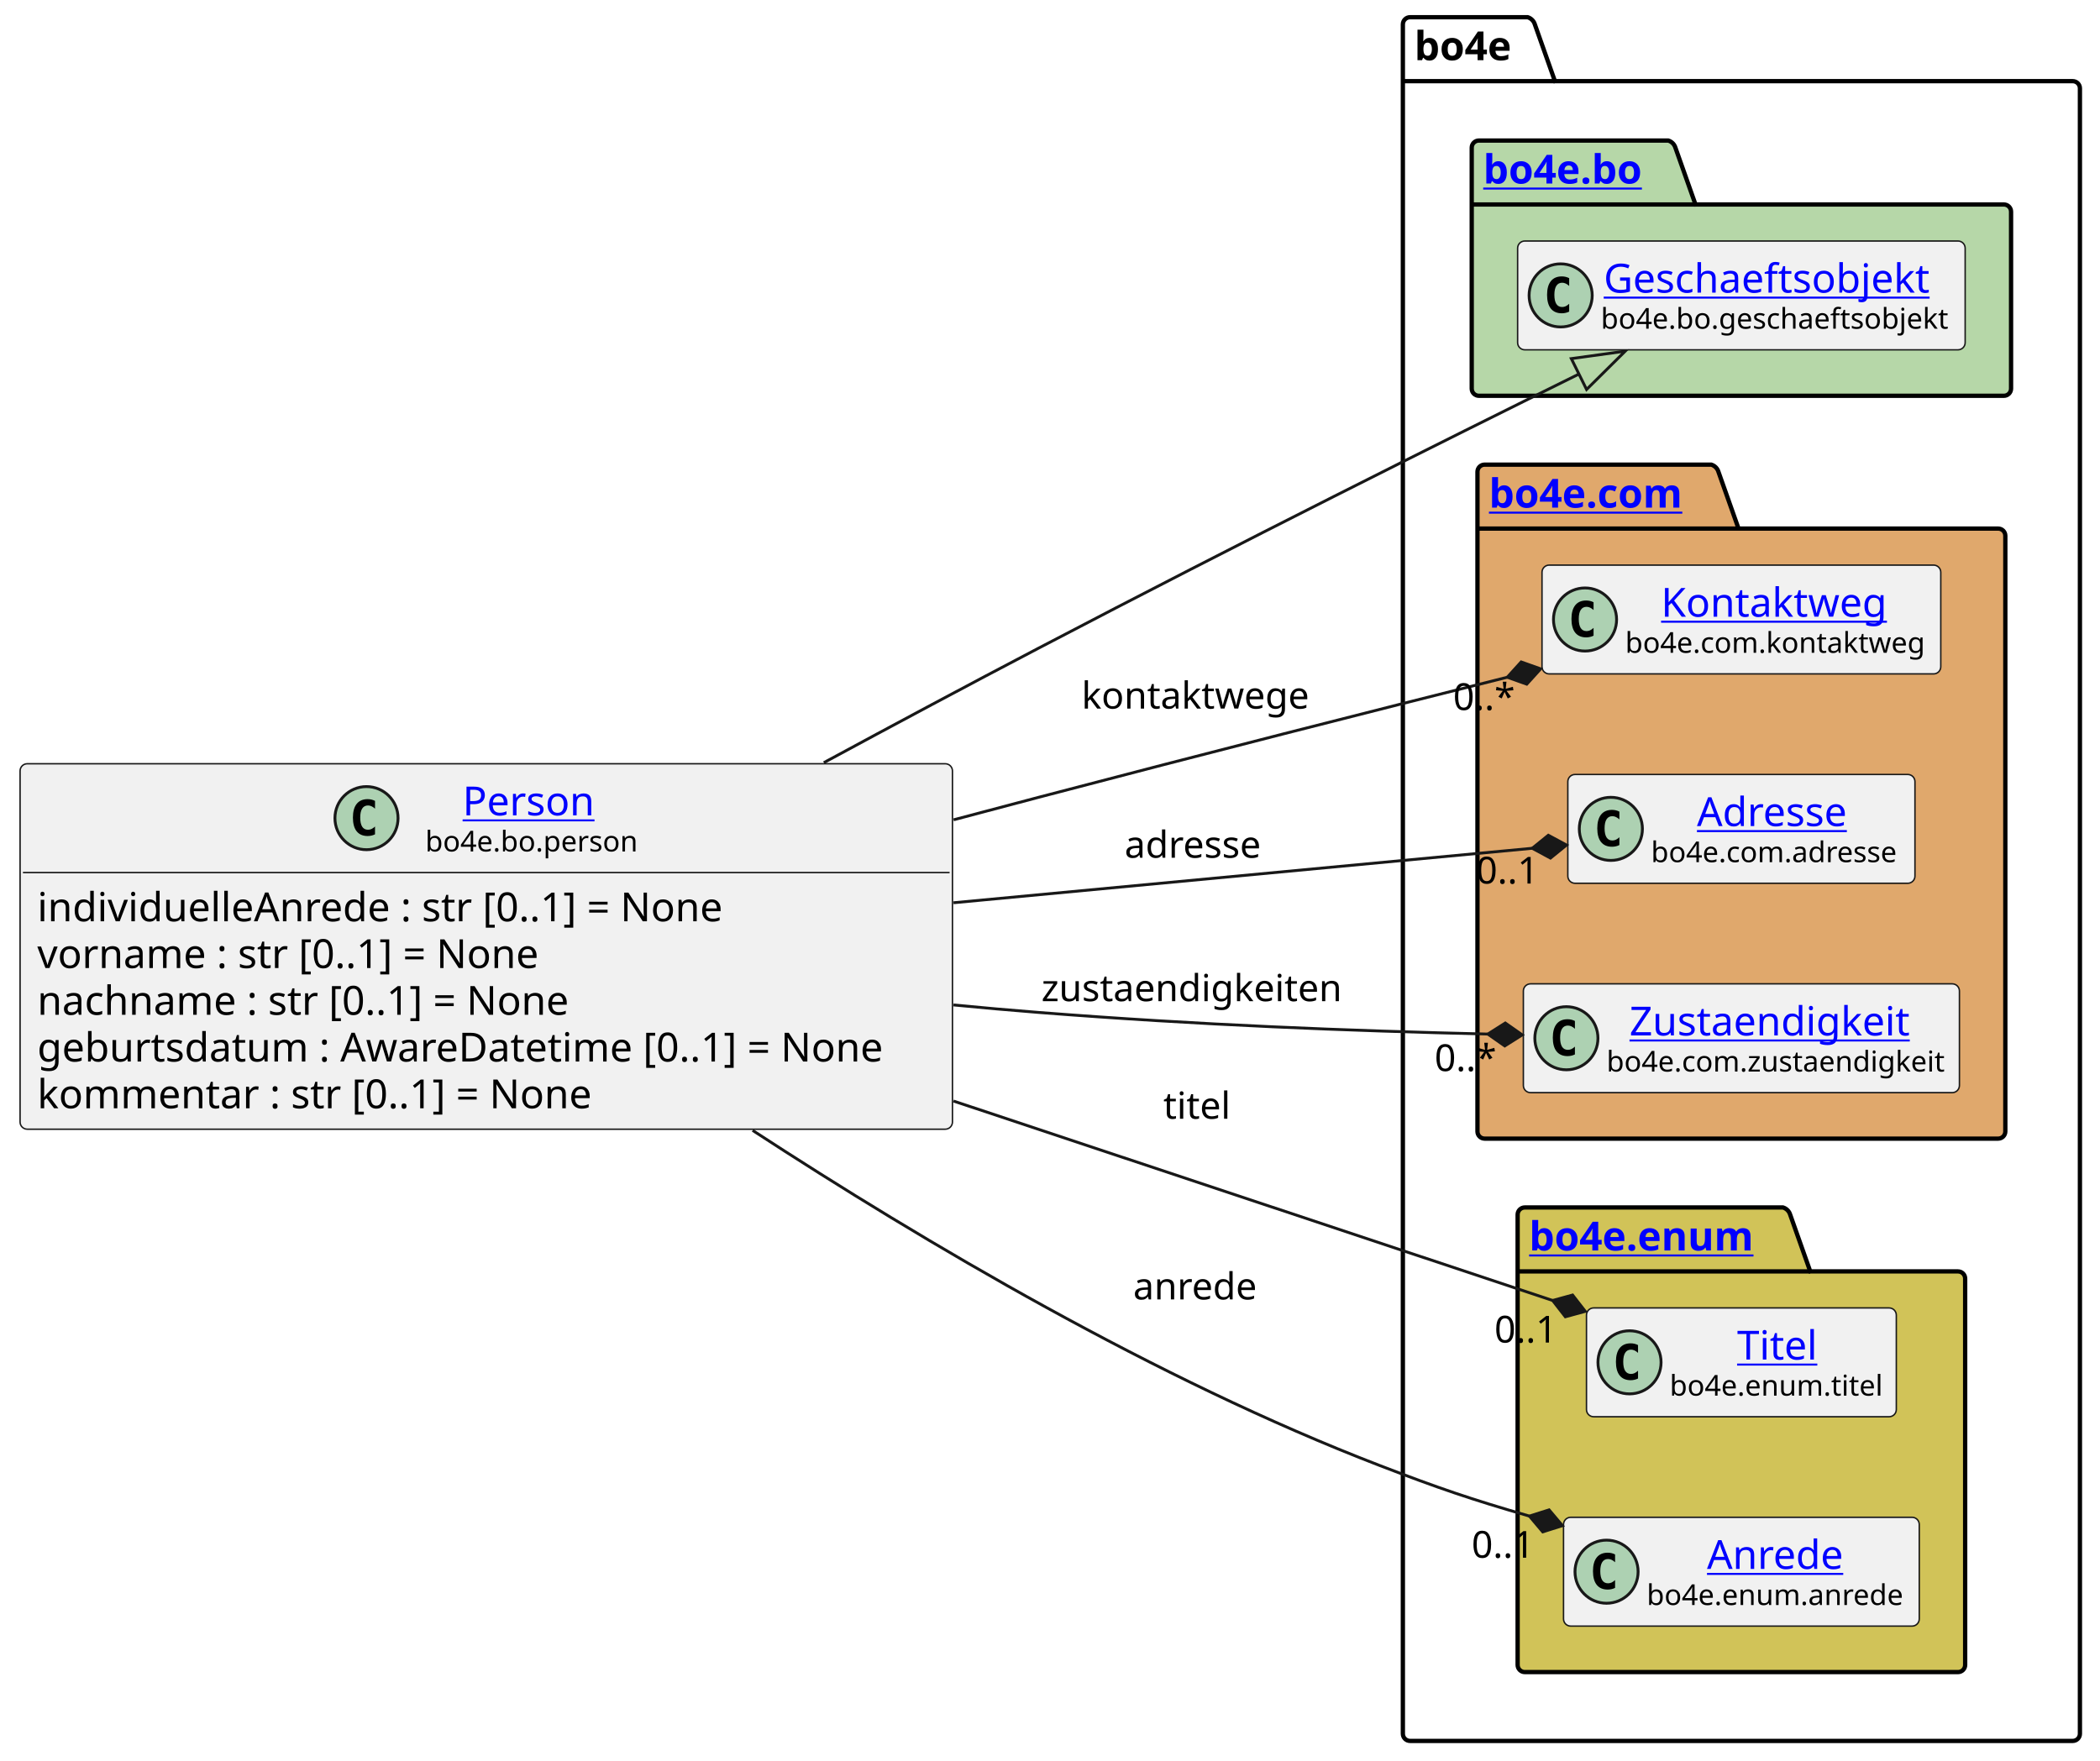
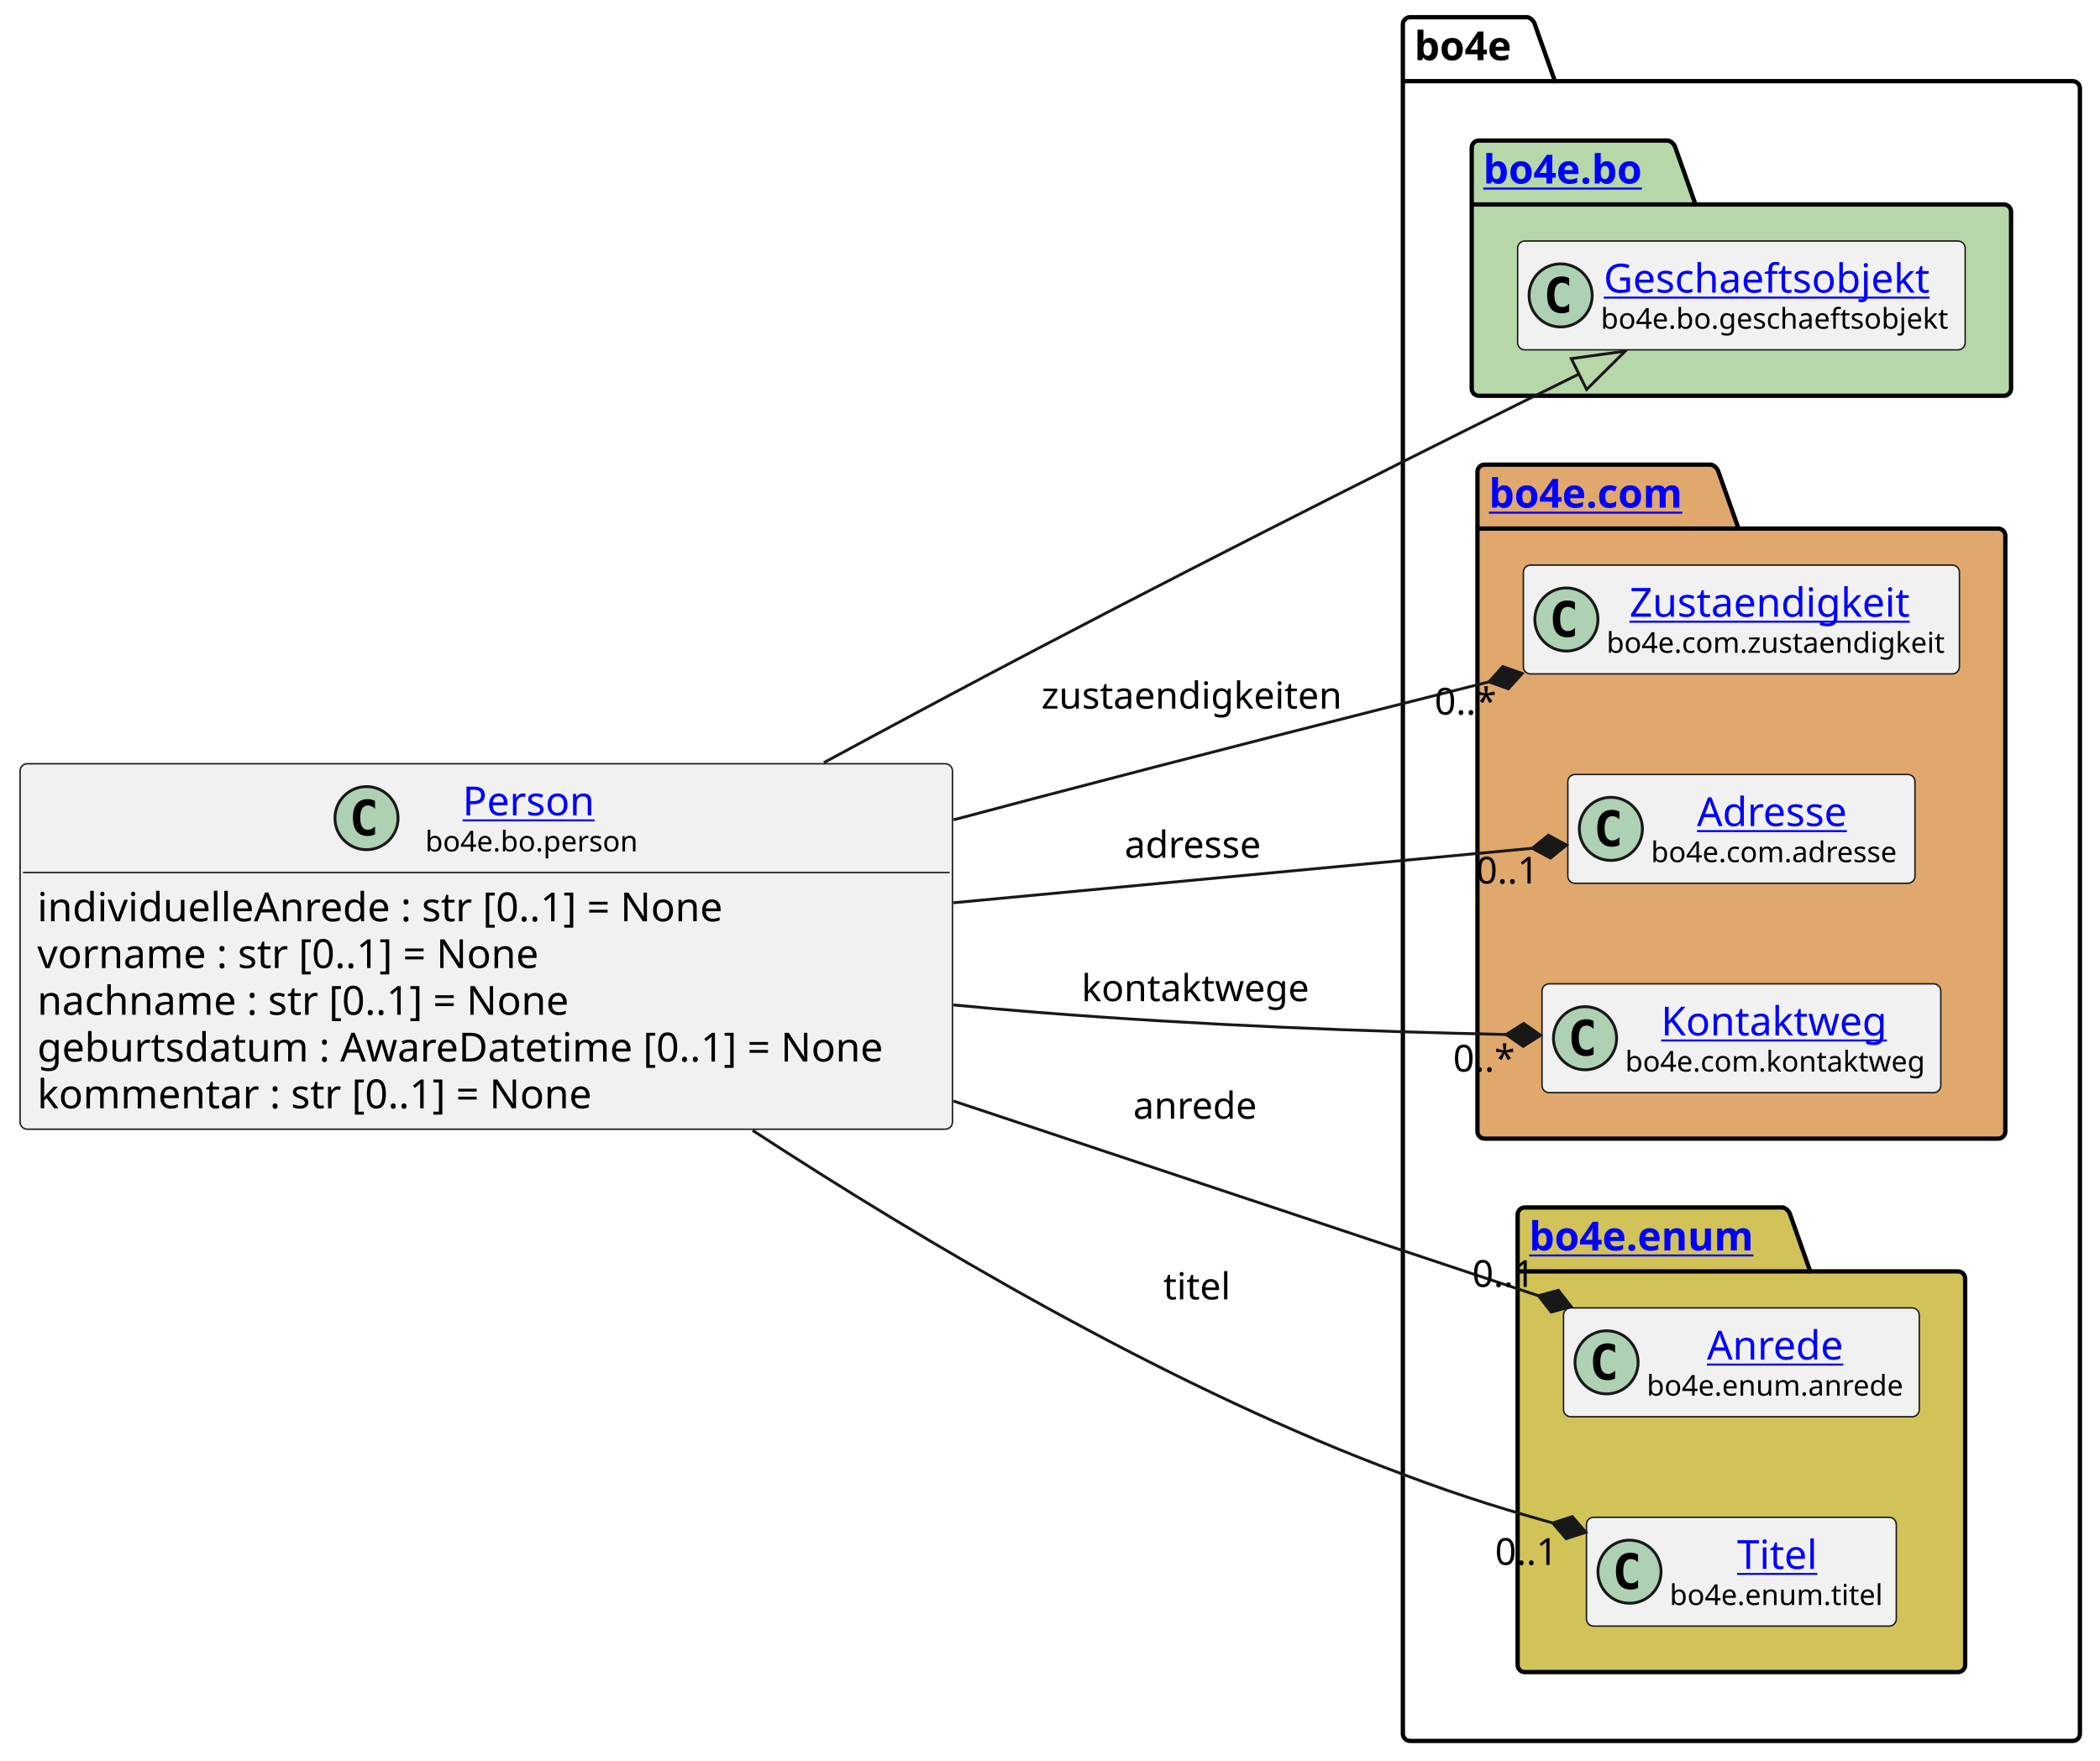
<svg xmlns="http://www.w3.org/2000/svg" xmlns:xlink="http://www.w3.org/1999/xlink" contentStyleType="text/css" height="614px" preserveAspectRatio="none" style="width:732px;height:614px;background:#FFFFFF;" version="1.1" viewBox="0 0 732 614" width="732px" zoomAndPan="magnify">
  <defs />
  <g>
    <g id="cluster_bo4e">
      <path d="M491.5,6 L532.5,6 A3.75,3.75 0 0 1 535,8.5 L542,28.297 L722.5,28.297 A2.5,2.5 0 0 1 725,30.797 L725,604.5 A2.5,2.5 0 0 1 722.5,607 L491.5,607 A2.5,2.5 0 0 1 489,604.5 L489,8.5 A2.5,2.5 0 0 1 491.5,6 " fill="none" style="stroke:#000000;stroke-width:1.5;" />
      <line style="stroke:#000000;stroke-width:1.5;" x1="489" x2="542" y1="28.297" y2="28.297" />
      <text fill="#000000" font-family="sans-serif" font-size="14" font-weight="bold" lengthAdjust="spacing" textLength="40" x="493" y="20.995">bo4e</text>
    </g>
    <g id="cluster_bo">
      <path d="M515.5,49 L581.5,49 A3.75,3.75 0 0 1 584,51.5 L591,71.297 L698.5,71.297 A2.5,2.5 0 0 1 701,73.797 L701,135.5 A2.5,2.5 0 0 1 698.5,138 L515.5,138 A2.5,2.5 0 0 1 513,135.5 L513,51.5 A2.5,2.5 0 0 1 515.5,49 " fill="#B6D7A8" style="stroke:#000000;stroke-width:1.5;" />
      <line style="stroke:#000000;stroke-width:1.5;" x1="513" x2="591" y1="71.297" y2="71.297" />
      <a href="https://bo4e.github.io/BO4E-python/latest/api/bo4e.bo.html" target="_top" title="https://bo4e.github.io/BO4E-python/latest/api/bo4e.bo.html" xlink:actuate="onRequest" xlink:href="https://bo4e.github.io/BO4E-python/latest/api/bo4e.bo.html" xlink:show="new" xlink:title="https://bo4e.github.io/BO4E-python/latest/api/bo4e.bo.html" xlink:type="simple">
        <text fill="#0000FF" font-family="sans-serif" font-size="14" font-weight="bold" lengthAdjust="spacing" text-decoration="underline" textLength="65" x="517" y="63.995">bo4e.bo</text>
      </a>
    </g>
    <g id="cluster_com">
      <path d="M517.5,162 L596.5,162 A3.75,3.75 0 0 1 599,164.5 L606,184.297 L696.5,184.297 A2.5,2.5 0 0 1 699,186.797 L699,394.5 A2.5,2.5 0 0 1 696.5,397 L517.5,397 A2.5,2.5 0 0 1 515,394.5 L515,164.5 A2.5,2.5 0 0 1 517.5,162 " fill="#E0A86C" style="stroke:#000000;stroke-width:1.5;" />
      <line style="stroke:#000000;stroke-width:1.5;" x1="515" x2="606" y1="184.297" y2="184.297" />
      <a href="https://bo4e.github.io/BO4E-python/latest/api/bo4e.com.html" target="_top" title="https://bo4e.github.io/BO4E-python/latest/api/bo4e.com.html" xlink:actuate="onRequest" xlink:href="https://bo4e.github.io/BO4E-python/latest/api/bo4e.com.html" xlink:show="new" xlink:title="https://bo4e.github.io/BO4E-python/latest/api/bo4e.com.html" xlink:type="simple">
        <text fill="#0000FF" font-family="sans-serif" font-size="14" font-weight="bold" lengthAdjust="spacing" text-decoration="underline" textLength="78" x="519" y="176.995">bo4e.com</text>
      </a>
    </g>
    <g id="cluster_enum">
      <path d="M531.5,421 L621.5,421 A3.75,3.75 0 0 1 624,423.5 L631,443.297 L682.5,443.297 A2.5,2.5 0 0 1 685,445.797 L685,580.5 A2.5,2.5 0 0 1 682.5,583 L531.5,583 A2.5,2.5 0 0 1 529,580.5 L529,423.5 A2.5,2.5 0 0 1 531.5,421 " fill="#D1C358" style="stroke:#000000;stroke-width:1.5;" />
      <line style="stroke:#000000;stroke-width:1.5;" x1="529" x2="631" y1="443.297" y2="443.297" />
      <a href="https://bo4e.github.io/BO4E-python/latest/api/bo4e.enum.html" target="_top" title="https://bo4e.github.io/BO4E-python/latest/api/bo4e.enum.html" xlink:actuate="onRequest" xlink:href="https://bo4e.github.io/BO4E-python/latest/api/bo4e.enum.html" xlink:show="new" xlink:title="https://bo4e.github.io/BO4E-python/latest/api/bo4e.enum.html" xlink:type="simple">
        <text fill="#0000FF" font-family="sans-serif" font-size="14" font-weight="bold" lengthAdjust="spacing" text-decoration="underline" textLength="89" x="533" y="435.995">bo4e.enum</text>
      </a>
    </g>
    <g id="elem_Geschaeftsobjekt">
      <rect codeLine="12" fill="#F1F1F1" height="37.938" id="Geschaeftsobjekt" rx="2.5" ry="2.5" style="stroke:#181818;stroke-width:0.5;" width="156" x="529" y="84.03" />
      <ellipse cx="544" cy="102.999" fill="#ADD1B2" rx="11" ry="11" style="stroke:#181818;stroke-width:1.0;" />
      <path d="M546.969,108.639 Q546.391,108.936 545.75,109.077 Q545.109,109.233 544.406,109.233 Q541.906,109.233 540.578,107.593 Q539.266,105.936 539.266,102.811 Q539.266,99.686 540.578,98.03 Q541.906,96.374 544.406,96.374 Q545.109,96.374 545.75,96.53 Q546.406,96.686 546.969,96.983 L546.969,99.702 Q546.344,99.124 545.75,98.858 Q545.156,98.577 544.531,98.577 Q543.188,98.577 542.5,99.655 Q541.812,100.718 541.812,102.811 Q541.812,104.905 542.5,105.983 Q543.188,107.046 544.531,107.046 Q545.156,107.046 545.75,106.78 Q546.344,106.499 546.969,105.921 L546.969,108.639 Z " fill="#000000" />
      <a href="https://bo4e.github.io/BO4E-python/latest/api/bo4e.bo.html#bo4e.bo.geschaeftsobjekt.Geschaeftsobjekt" target="_top" title="https://bo4e.github.io/BO4E-python/latest/api/bo4e.bo.html#bo4e.bo.geschaeftsobjekt.Geschaeftsobjekt" xlink:actuate="onRequest" xlink:href="https://bo4e.github.io/BO4E-python/latest/api/bo4e.bo.html#bo4e.bo.geschaeftsobjekt.Geschaeftsobjekt" xlink:show="new" xlink:title="https://bo4e.github.io/BO4E-python/latest/api/bo4e.bo.html#bo4e.bo.geschaeftsobjekt.Geschaeftsobjekt" xlink:type="simple">
        <text fill="#0000FF" font-family="sans-serif" font-size="14" lengthAdjust="spacing" text-decoration="underline" textLength="122" x="559" y="102.025">Geschaeftsobjekt</text>
      </a>
      <text fill="#000000" font-family="sans-serif" font-size="10" lengthAdjust="spacing" textLength="124" x="558" y="114.609">bo4e.bo.geschaeftsobjekt</text>
    </g>
-     <g id="elem_Kontaktweg">
-       <rect codeLine="15" fill="#F1F1F1" height="37.938" id="Kontaktweg" rx="2.5" ry="2.5" style="stroke:#181818;stroke-width:0.5;" width="139" x="537.5" y="197.03" />
-       <ellipse cx="552.5" cy="215.999" fill="#ADD1B2" rx="11" ry="11" style="stroke:#181818;stroke-width:1.0;" />
-       <path d="M555.469,221.639 Q554.891,221.936 554.25,222.077 Q553.609,222.233 552.906,222.233 Q550.406,222.233 549.078,220.593 Q547.766,218.936 547.766,215.811 Q547.766,212.686 549.078,211.03 Q550.406,209.374 552.906,209.374 Q553.609,209.374 554.25,209.53 Q554.906,209.686 555.469,209.983 L555.469,212.702 Q554.844,212.124 554.25,211.858 Q553.656,211.577 553.031,211.577 Q551.688,211.577 551,212.655 Q550.312,213.718 550.312,215.811 Q550.312,217.905 551,218.983 Q551.688,220.046 553.031,220.046 Q553.656,220.046 554.25,219.78 Q554.844,219.499 555.469,218.921 L555.469,221.639 Z " fill="#000000" />
-       <a href="https://bo4e.github.io/BO4E-python/latest/api/bo4e.com.html#bo4e.com.kontaktweg.Kontaktweg" target="_top" title="https://bo4e.github.io/BO4E-python/latest/api/bo4e.com.html#bo4e.com.kontaktweg.Kontaktweg" xlink:actuate="onRequest" xlink:href="https://bo4e.github.io/BO4E-python/latest/api/bo4e.com.html#bo4e.com.kontaktweg.Kontaktweg" xlink:show="new" xlink:title="https://bo4e.github.io/BO4E-python/latest/api/bo4e.com.html#bo4e.com.kontaktweg.Kontaktweg" xlink:type="simple">
-         <text fill="#0000FF" font-family="sans-serif" font-size="14" lengthAdjust="spacing" text-decoration="underline" textLength="82" x="579" y="215.025">Kontaktweg</text>
+     <g id="elem_Zustaendigkeit">
+       <rect codeLine="15" fill="#F1F1F1" height="37.938" id="Zustaendigkeit" rx="2.5" ry="2.5" style="stroke:#181818;stroke-width:0.5;" width="152" x="531" y="197.03" />
+       <ellipse cx="546" cy="215.999" fill="#ADD1B2" rx="11" ry="11" style="stroke:#181818;stroke-width:1.0;" />
+       <path d="M548.969,221.639 Q548.391,221.936 547.75,222.077 Q547.109,222.233 546.406,222.233 Q543.906,222.233 542.578,220.593 Q541.266,218.936 541.266,215.811 Q541.266,212.686 542.578,211.03 Q543.906,209.374 546.406,209.374 Q547.109,209.374 547.75,209.53 Q548.406,209.686 548.969,209.983 L548.969,212.702 Q548.344,212.124 547.75,211.858 Q547.156,211.577 546.531,211.577 Q545.188,211.577 544.5,212.655 Q543.812,213.718 543.812,215.811 Q543.812,217.905 544.5,218.983 Q545.188,220.046 546.531,220.046 Q547.156,220.046 547.75,219.78 Q548.344,219.499 548.969,218.921 L548.969,221.639 Z " fill="#000000" />
+       <a href="https://bo4e.github.io/BO4E-python/latest/api/bo4e.com.html#bo4e.com.zustaendigkeit.Zustaendigkeit" target="_top" title="https://bo4e.github.io/BO4E-python/latest/api/bo4e.com.html#bo4e.com.zustaendigkeit.Zustaendigkeit" xlink:actuate="onRequest" xlink:href="https://bo4e.github.io/BO4E-python/latest/api/bo4e.com.html#bo4e.com.zustaendigkeit.Zustaendigkeit" xlink:show="new" xlink:title="https://bo4e.github.io/BO4E-python/latest/api/bo4e.com.html#bo4e.com.zustaendigkeit.Zustaendigkeit" xlink:type="simple">
+         <text fill="#0000FF" font-family="sans-serif" font-size="14" lengthAdjust="spacing" text-decoration="underline" textLength="104" x="568" y="215.025">Zustaendigkeit</text>
      </a>
-       <text fill="#000000" font-family="sans-serif" font-size="10" lengthAdjust="spacing" textLength="107" x="566.5" y="227.609">bo4e.com.kontaktweg</text>
+       <text fill="#000000" font-family="sans-serif" font-size="10" lengthAdjust="spacing" textLength="120" x="560" y="227.609">bo4e.com.zustaendigkeit</text>
    </g>
    <g id="elem_Adresse">
      <rect codeLine="16" fill="#F1F1F1" height="37.938" id="Adresse" rx="2.5" ry="2.5" style="stroke:#181818;stroke-width:0.5;" width="121" x="546.5" y="270.03" />
      <ellipse cx="561.5" cy="288.999" fill="#ADD1B2" rx="11" ry="11" style="stroke:#181818;stroke-width:1.0;" />
      <path d="M564.469,294.639 Q563.891,294.936 563.25,295.077 Q562.609,295.233 561.906,295.233 Q559.406,295.233 558.078,293.592 Q556.766,291.936 556.766,288.811 Q556.766,285.686 558.078,284.03 Q559.406,282.374 561.906,282.374 Q562.609,282.374 563.25,282.53 Q563.906,282.686 564.469,282.983 L564.469,285.702 Q563.844,285.124 563.25,284.858 Q562.656,284.577 562.031,284.577 Q560.688,284.577 560,285.655 Q559.312,286.717 559.312,288.811 Q559.312,290.905 560,291.983 Q560.688,293.046 562.031,293.046 Q562.656,293.046 563.25,292.78 Q563.844,292.499 564.469,291.921 L564.469,294.639 Z " fill="#000000" />
      <a href="https://bo4e.github.io/BO4E-python/latest/api/bo4e.com.html#bo4e.com.adresse.Adresse" target="_top" title="https://bo4e.github.io/BO4E-python/latest/api/bo4e.com.html#bo4e.com.adresse.Adresse" xlink:actuate="onRequest" xlink:href="https://bo4e.github.io/BO4E-python/latest/api/bo4e.com.html#bo4e.com.adresse.Adresse" xlink:show="new" xlink:title="https://bo4e.github.io/BO4E-python/latest/api/bo4e.com.html#bo4e.com.adresse.Adresse" xlink:type="simple">
        <text fill="#0000FF" font-family="sans-serif" font-size="14" lengthAdjust="spacing" text-decoration="underline" textLength="57" x="591.5" y="288.025">Adresse</text>
      </a>
      <text fill="#000000" font-family="sans-serif" font-size="10" lengthAdjust="spacing" textLength="89" x="575.5" y="300.609">bo4e.com.adresse</text>
    </g>
-     <g id="elem_Zustaendigkeit">
-       <rect codeLine="17" fill="#F1F1F1" height="37.938" id="Zustaendigkeit" rx="2.5" ry="2.5" style="stroke:#181818;stroke-width:0.5;" width="152" x="531" y="343.03" />
-       <ellipse cx="546" cy="361.999" fill="#ADD1B2" rx="11" ry="11" style="stroke:#181818;stroke-width:1.0;" />
-       <path d="M548.969,367.639 Q548.391,367.936 547.75,368.077 Q547.109,368.233 546.406,368.233 Q543.906,368.233 542.578,366.592 Q541.266,364.936 541.266,361.811 Q541.266,358.686 542.578,357.03 Q543.906,355.374 546.406,355.374 Q547.109,355.374 547.75,355.53 Q548.406,355.686 548.969,355.983 L548.969,358.702 Q548.344,358.124 547.75,357.858 Q547.156,357.577 546.531,357.577 Q545.188,357.577 544.5,358.655 Q543.812,359.717 543.812,361.811 Q543.812,363.905 544.5,364.983 Q545.188,366.046 546.531,366.046 Q547.156,366.046 547.75,365.78 Q548.344,365.499 548.969,364.921 L548.969,367.639 Z " fill="#000000" />
-       <a href="https://bo4e.github.io/BO4E-python/latest/api/bo4e.com.html#bo4e.com.zustaendigkeit.Zustaendigkeit" target="_top" title="https://bo4e.github.io/BO4E-python/latest/api/bo4e.com.html#bo4e.com.zustaendigkeit.Zustaendigkeit" xlink:actuate="onRequest" xlink:href="https://bo4e.github.io/BO4E-python/latest/api/bo4e.com.html#bo4e.com.zustaendigkeit.Zustaendigkeit" xlink:show="new" xlink:title="https://bo4e.github.io/BO4E-python/latest/api/bo4e.com.html#bo4e.com.zustaendigkeit.Zustaendigkeit" xlink:type="simple">
-         <text fill="#0000FF" font-family="sans-serif" font-size="14" lengthAdjust="spacing" text-decoration="underline" textLength="104" x="568" y="361.025">Zustaendigkeit</text>
+     <g id="elem_Kontaktweg">
+       <rect codeLine="17" fill="#F1F1F1" height="37.938" id="Kontaktweg" rx="2.5" ry="2.5" style="stroke:#181818;stroke-width:0.5;" width="139" x="537.5" y="343.03" />
+       <ellipse cx="552.5" cy="361.999" fill="#ADD1B2" rx="11" ry="11" style="stroke:#181818;stroke-width:1.0;" />
+       <path d="M555.469,367.639 Q554.891,367.936 554.25,368.077 Q553.609,368.233 552.906,368.233 Q550.406,368.233 549.078,366.592 Q547.766,364.936 547.766,361.811 Q547.766,358.686 549.078,357.03 Q550.406,355.374 552.906,355.374 Q553.609,355.374 554.25,355.53 Q554.906,355.686 555.469,355.983 L555.469,358.702 Q554.844,358.124 554.25,357.858 Q553.656,357.577 553.031,357.577 Q551.688,357.577 551,358.655 Q550.312,359.717 550.312,361.811 Q550.312,363.905 551,364.983 Q551.688,366.046 553.031,366.046 Q553.656,366.046 554.25,365.78 Q554.844,365.499 555.469,364.921 L555.469,367.639 Z " fill="#000000" />
+       <a href="https://bo4e.github.io/BO4E-python/latest/api/bo4e.com.html#bo4e.com.kontaktweg.Kontaktweg" target="_top" title="https://bo4e.github.io/BO4E-python/latest/api/bo4e.com.html#bo4e.com.kontaktweg.Kontaktweg" xlink:actuate="onRequest" xlink:href="https://bo4e.github.io/BO4E-python/latest/api/bo4e.com.html#bo4e.com.kontaktweg.Kontaktweg" xlink:show="new" xlink:title="https://bo4e.github.io/BO4E-python/latest/api/bo4e.com.html#bo4e.com.kontaktweg.Kontaktweg" xlink:type="simple">
+         <text fill="#0000FF" font-family="sans-serif" font-size="14" lengthAdjust="spacing" text-decoration="underline" textLength="82" x="579" y="361.025">Kontaktweg</text>
      </a>
-       <text fill="#000000" font-family="sans-serif" font-size="10" lengthAdjust="spacing" textLength="120" x="560" y="373.609">bo4e.com.zustaendigkeit</text>
+       <text fill="#000000" font-family="sans-serif" font-size="10" lengthAdjust="spacing" textLength="107" x="566.5" y="373.609">bo4e.com.kontaktweg</text>
+     </g>
+     <g id="elem_Anrede">
+       <rect codeLine="20" fill="#F1F1F1" height="37.938" id="Anrede" rx="2.5" ry="2.5" style="stroke:#181818;stroke-width:0.5;" width="124" x="545" y="456.03" />
+       <ellipse cx="560" cy="474.999" fill="#ADD1B2" rx="11" ry="11" style="stroke:#181818;stroke-width:1.0;" />
+       <path d="M562.969,480.639 Q562.391,480.936 561.75,481.077 Q561.109,481.233 560.406,481.233 Q557.906,481.233 556.578,479.592 Q555.266,477.936 555.266,474.811 Q555.266,471.686 556.578,470.03 Q557.906,468.374 560.406,468.374 Q561.109,468.374 561.75,468.53 Q562.406,468.686 562.969,468.983 L562.969,471.702 Q562.344,471.124 561.75,470.858 Q561.156,470.577 560.531,470.577 Q559.188,470.577 558.5,471.655 Q557.812,472.717 557.812,474.811 Q557.812,476.905 558.5,477.983 Q559.188,479.046 560.531,479.046 Q561.156,479.046 561.75,478.78 Q562.344,478.499 562.969,477.921 L562.969,480.639 Z " fill="#000000" />
+       <a href="https://bo4e.github.io/BO4E-python/latest/api/bo4e.enum.html#bo4e.enum.anrede.Anrede" target="_top" title="https://bo4e.github.io/BO4E-python/latest/api/bo4e.enum.html#bo4e.enum.anrede.Anrede" xlink:actuate="onRequest" xlink:href="https://bo4e.github.io/BO4E-python/latest/api/bo4e.enum.html#bo4e.enum.anrede.Anrede" xlink:show="new" xlink:title="https://bo4e.github.io/BO4E-python/latest/api/bo4e.enum.html#bo4e.enum.anrede.Anrede" xlink:type="simple">
+         <text fill="#0000FF" font-family="sans-serif" font-size="14" lengthAdjust="spacing" text-decoration="underline" textLength="50" x="595" y="474.025">Anrede</text>
+       </a>
+       <text fill="#000000" font-family="sans-serif" font-size="10" lengthAdjust="spacing" textLength="92" x="574" y="486.609">bo4e.enum.anrede</text>
    </g>
    <g id="elem_Titel">
-       <rect codeLine="20" fill="#F1F1F1" height="37.938" id="Titel" rx="2.5" ry="2.5" style="stroke:#181818;stroke-width:0.5;" width="108" x="553" y="456.03" />
-       <ellipse cx="568" cy="474.999" fill="#ADD1B2" rx="11" ry="11" style="stroke:#181818;stroke-width:1.0;" />
-       <path d="M570.969,480.639 Q570.391,480.936 569.75,481.077 Q569.109,481.233 568.406,481.233 Q565.906,481.233 564.578,479.592 Q563.266,477.936 563.266,474.811 Q563.266,471.686 564.578,470.03 Q565.906,468.374 568.406,468.374 Q569.109,468.374 569.75,468.53 Q570.406,468.686 570.969,468.983 L570.969,471.702 Q570.344,471.124 569.75,470.858 Q569.156,470.577 568.531,470.577 Q567.188,470.577 566.5,471.655 Q565.812,472.717 565.812,474.811 Q565.812,476.905 566.5,477.983 Q567.188,479.046 568.531,479.046 Q569.156,479.046 569.75,478.78 Q570.344,478.499 570.969,477.921 L570.969,480.639 Z " fill="#000000" />
+       <rect codeLine="21" fill="#F1F1F1" height="37.938" id="Titel" rx="2.5" ry="2.5" style="stroke:#181818;stroke-width:0.5;" width="108" x="553" y="529.03" />
+       <ellipse cx="568" cy="547.999" fill="#ADD1B2" rx="11" ry="11" style="stroke:#181818;stroke-width:1.0;" />
+       <path d="M570.969,553.639 Q570.391,553.936 569.75,554.077 Q569.109,554.233 568.406,554.233 Q565.906,554.233 564.578,552.592 Q563.266,550.936 563.266,547.811 Q563.266,544.686 564.578,543.03 Q565.906,541.374 568.406,541.374 Q569.109,541.374 569.75,541.53 Q570.406,541.686 570.969,541.983 L570.969,544.702 Q570.344,544.124 569.75,543.858 Q569.156,543.577 568.531,543.577 Q567.188,543.577 566.5,544.655 Q565.812,545.717 565.812,547.811 Q565.812,549.905 566.5,550.983 Q567.188,552.046 568.531,552.046 Q569.156,552.046 569.75,551.78 Q570.344,551.499 570.969,550.921 L570.969,553.639 Z " fill="#000000" />
      <a href="https://bo4e.github.io/BO4E-python/latest/api/bo4e.enum.html#bo4e.enum.titel.Titel" target="_top" title="https://bo4e.github.io/BO4E-python/latest/api/bo4e.enum.html#bo4e.enum.titel.Titel" xlink:actuate="onRequest" xlink:href="https://bo4e.github.io/BO4E-python/latest/api/bo4e.enum.html#bo4e.enum.titel.Titel" xlink:show="new" xlink:title="https://bo4e.github.io/BO4E-python/latest/api/bo4e.enum.html#bo4e.enum.titel.Titel" xlink:type="simple">
-         <text fill="#0000FF" font-family="sans-serif" font-size="14" lengthAdjust="spacing" text-decoration="underline" textLength="29" x="605.5" y="474.025">Titel</text>
+         <text fill="#0000FF" font-family="sans-serif" font-size="14" lengthAdjust="spacing" text-decoration="underline" textLength="29" x="605.5" y="547.025">Titel</text>
      </a>
-       <text fill="#000000" font-family="sans-serif" font-size="10" lengthAdjust="spacing" textLength="76" x="582" y="486.609">bo4e.enum.titel</text>
-     </g>
-     <g id="elem_Anrede">
-       <rect codeLine="21" fill="#F1F1F1" height="37.938" id="Anrede" rx="2.5" ry="2.5" style="stroke:#181818;stroke-width:0.5;" width="124" x="545" y="529.03" />
-       <ellipse cx="560" cy="547.999" fill="#ADD1B2" rx="11" ry="11" style="stroke:#181818;stroke-width:1.0;" />
-       <path d="M562.969,553.639 Q562.391,553.936 561.75,554.077 Q561.109,554.233 560.406,554.233 Q557.906,554.233 556.578,552.592 Q555.266,550.936 555.266,547.811 Q555.266,544.686 556.578,543.03 Q557.906,541.374 560.406,541.374 Q561.109,541.374 561.75,541.53 Q562.406,541.686 562.969,541.983 L562.969,544.702 Q562.344,544.124 561.75,543.858 Q561.156,543.577 560.531,543.577 Q559.188,543.577 558.5,544.655 Q557.812,545.717 557.812,547.811 Q557.812,549.905 558.5,550.983 Q559.188,552.046 560.531,552.046 Q561.156,552.046 561.75,551.78 Q562.344,551.499 562.969,550.921 L562.969,553.639 Z " fill="#000000" />
-       <a href="https://bo4e.github.io/BO4E-python/latest/api/bo4e.enum.html#bo4e.enum.anrede.Anrede" target="_top" title="https://bo4e.github.io/BO4E-python/latest/api/bo4e.enum.html#bo4e.enum.anrede.Anrede" xlink:actuate="onRequest" xlink:href="https://bo4e.github.io/BO4E-python/latest/api/bo4e.enum.html#bo4e.enum.anrede.Anrede" xlink:show="new" xlink:title="https://bo4e.github.io/BO4E-python/latest/api/bo4e.enum.html#bo4e.enum.anrede.Anrede" xlink:type="simple">
-         <text fill="#0000FF" font-family="sans-serif" font-size="14" lengthAdjust="spacing" text-decoration="underline" textLength="50" x="595" y="547.025">Anrede</text>
-       </a>
-       <text fill="#000000" font-family="sans-serif" font-size="10" lengthAdjust="spacing" textLength="92" x="574" y="559.609">bo4e.enum.anrede</text>
+       <text fill="#000000" font-family="sans-serif" font-size="10" lengthAdjust="spacing" textLength="76" x="582" y="559.609">bo4e.enum.titel</text>
    </g>
    <g id="elem_Person">
      <rect codeLine="3" fill="#F1F1F1" height="127.422" id="Person" rx="2.5" ry="2.5" style="stroke:#181818;stroke-width:0.5;" width="325" x="7" y="266.29" />
      <ellipse cx="127.75" cy="285.259" fill="#ADD1B2" rx="11" ry="11" style="stroke:#181818;stroke-width:1.0;" />
      <path d="M130.719,290.899 Q130.141,291.196 129.5,291.337 Q128.859,291.493 128.156,291.493 Q125.656,291.493 124.328,289.853 Q123.016,288.196 123.016,285.071 Q123.016,281.946 124.328,280.29 Q125.656,278.634 128.156,278.634 Q128.859,278.634 129.5,278.79 Q130.156,278.946 130.719,279.243 L130.719,281.962 Q130.094,281.384 129.5,281.118 Q128.906,280.837 128.281,280.837 Q126.938,280.837 126.25,281.915 Q125.562,282.978 125.562,285.071 Q125.562,287.165 126.25,288.243 Q126.938,289.306 128.281,289.306 Q128.906,289.306 129.5,289.04 Q130.094,288.759 130.719,288.181 L130.719,290.899 Z " fill="#000000" />
      <a href="https://bo4e.github.io/BO4E-python/latest/api/bo4e.bo.html#bo4e.bo.person.Person" target="_top" title="https://bo4e.github.io/BO4E-python/latest/api/bo4e.bo.html#bo4e.bo.person.Person" xlink:actuate="onRequest" xlink:href="https://bo4e.github.io/BO4E-python/latest/api/bo4e.bo.html#bo4e.bo.person.Person" xlink:show="new" xlink:title="https://bo4e.github.io/BO4E-python/latest/api/bo4e.bo.html#bo4e.bo.person.Person" xlink:type="simple">
        <text fill="#0000FF" font-family="sans-serif" font-size="14" lengthAdjust="spacing" text-decoration="underline" textLength="49" x="161.25" y="284.285">Person</text>
      </a>
      <text fill="#000000" font-family="sans-serif" font-size="10" lengthAdjust="spacing" textLength="75" x="148.25" y="296.869">bo4e.bo.person</text>
      <line style="stroke:#181818;stroke-width:0.5;" x1="8" x2="331" y1="304.228" y2="304.228" />
      <text fill="#000000" font-family="sans-serif" font-size="14" lengthAdjust="spacing" textLength="254" x="13" y="321.223">individuelleAnrede : str [0..1] = None</text>
      <text fill="#000000" font-family="sans-serif" font-size="14" lengthAdjust="spacing" textLength="188" x="13" y="337.519">vorname : str [0..1] = None</text>
      <text fill="#000000" font-family="sans-serif" font-size="14" lengthAdjust="spacing" textLength="201" x="13" y="353.816">nachname : str [0..1] = None</text>
      <text fill="#000000" font-family="sans-serif" font-size="14" lengthAdjust="spacing" textLength="313" x="13" y="370.113">geburtsdatum : AwareDatetime [0..1] = None</text>
      <text fill="#000000" font-family="sans-serif" font-size="14" lengthAdjust="spacing" textLength="207" x="13" y="386.41">kommentar : str [0..1] = None</text>
    </g>
    <g id="link_Person_Geschaeftsobjekt">
      <path codeLine="24" d="M287.16,265.91 C311.8,252.58 337.7,238.72 362,226 C433.66,188.49 501.965,154.359 550.375,130.419 " fill="none" id="Person-to-Geschaeftsobjekt" style="stroke:#181818;stroke-width:1.0;" />
      <polygon fill="none" points="566.51,122.44,547.715,125.041,553.035,135.797,566.51,122.44" style="stroke:#181818;stroke-width:1.0;" />
    </g>
    <g id="link_Person_Anrede">
-       <path codeLine="25" d="M262.34,394.13 C322.16,433.15 403.25,481.09 481,511 C501.38,518.84 512.631,522.701 533.101,528.611 " fill="none" id="Person-to-Anrede" style="stroke:#181818;stroke-width:1.0;" />
-       <polygon fill="#181818" points="544.63,531.94,539.975,526.433,533.101,528.611,537.756,534.119,544.63,531.94" style="stroke:#181818;stroke-width:1.0;" />
-       <text fill="#000000" font-family="sans-serif" font-size="13" lengthAdjust="spacing" textLength="45" x="395" y="453.067">anrede</text>
-       <text fill="#000000" font-family="sans-serif" font-size="13" lengthAdjust="spacing" textLength="24" x="512.961" y="543.131">0..1</text>
+       <path codeLine="25" d="M332.35,383.89 C407.72,408.98 481.284,433.48 536.264,451.78 " fill="none" id="Person-to-Anrede" style="stroke:#181818;stroke-width:1.0;" />
+       <polygon fill="#181818" points="547.65,455.57,543.22,449.88,536.264,451.78,540.694,457.47,547.65,455.57" style="stroke:#181818;stroke-width:1.0;" />
+       <text fill="#000000" font-family="sans-serif" font-size="13" lengthAdjust="spacing" textLength="45" x="395" y="390.067">anrede</text>
+       <text fill="#000000" font-family="sans-serif" font-size="13" lengthAdjust="spacing" textLength="24" x="513.17" y="448.692">0..1</text>
    </g>
    <g id="link_Person_Titel">
-       <path codeLine="26" d="M332.35,383.89 C410.02,409.75 486.474,435.21 541.204,453.43 " fill="none" id="Person-to-Titel" style="stroke:#181818;stroke-width:1.0;" />
-       <polygon fill="#181818" points="552.59,457.22,548.161,451.53,541.204,453.43,545.634,459.12,552.59,457.22" style="stroke:#181818;stroke-width:1.0;" />
-       <text fill="#000000" font-family="sans-serif" font-size="13" lengthAdjust="spacing" textLength="24" x="405.5" y="390.067">titel</text>
-       <text fill="#000000" font-family="sans-serif" font-size="13" lengthAdjust="spacing" textLength="24" x="520.911" y="468.106">0..1</text>
+       <path codeLine="26" d="M262.34,394.13 C322.16,433.15 403.25,481.09 481,511 C504.13,519.9 518.788,524.7 541.218,531.01 " fill="none" id="Person-to-Titel" style="stroke:#181818;stroke-width:1.0;" />
+       <polygon fill="#181818" points="552.77,534.26,548.077,528.785,541.218,531.01,545.911,536.486,552.77,534.26" style="stroke:#181818;stroke-width:1.0;" />
+       <text fill="#000000" font-family="sans-serif" font-size="13" lengthAdjust="spacing" textLength="24" x="405.5" y="453.067">titel</text>
+       <text fill="#000000" font-family="sans-serif" font-size="13" lengthAdjust="spacing" textLength="24" x="521.112" y="545.613">0..1</text>
    </g>
    <g id="link_Person_Kontaktweg">
-       <path codeLine="27" d="M332.39,285.84 C342.41,283.17 352.34,280.54 362,278 C420.97,262.5 476.481,248.4 525.391,236.13 " fill="none" id="Person-to-Kontaktweg" style="stroke:#181818;stroke-width:1.0;" />
-       <polygon fill="#181818" points="537.03,233.21,530.237,230.79,525.391,236.13,532.184,238.55,537.03,233.21" style="stroke:#181818;stroke-width:1.0;" />
-       <text fill="#000000" font-family="sans-serif" font-size="13" lengthAdjust="spacing" textLength="81" x="377" y="247.067">kontaktwege</text>
-       <text fill="#000000" font-family="sans-serif" font-size="13" lengthAdjust="spacing" textLength="23" x="506.519" y="247.561">0..*</text>
+       <path codeLine="27" d="M332.35,350.39 C342.37,351.36 352.32,352.24 362,353 C420.95,357.62 476.113,359.613 525.023,360.703 " fill="none" id="Person-to-Kontaktweg" style="stroke:#181818;stroke-width:1.0;" />
+       <polygon fill="#181818" points="537.02,360.97,531.111,356.837,525.023,360.703,530.932,364.835,537.02,360.97" style="stroke:#181818;stroke-width:1.0;" />
+       <text fill="#000000" font-family="sans-serif" font-size="13" lengthAdjust="spacing" textLength="81" x="377" y="349.067">kontaktwege</text>
+       <text fill="#000000" font-family="sans-serif" font-size="13" lengthAdjust="spacing" textLength="23" x="506.509" y="373.64">0..*</text>
    </g>
    <g id="link_Person_Zustaendigkeit">
-       <path codeLine="28" d="M332.35,350.39 C342.37,351.36 352.32,352.24 362,353 C418.42,357.42 470.353,359.394 518.613,360.544 " fill="none" id="Person-to-Zustaendigkeit" style="stroke:#181818;stroke-width:1.0;" />
-       <polygon fill="#181818" points="530.61,360.83,524.707,356.688,518.613,360.544,524.516,364.686,530.61,360.83" style="stroke:#181818;stroke-width:1.0;" />
-       <text fill="#000000" font-family="sans-serif" font-size="13" lengthAdjust="spacing" textLength="109" x="363" y="349.067">zustaendigkeiten</text>
-       <text fill="#000000" font-family="sans-serif" font-size="13" lengthAdjust="spacing" textLength="23" x="500.057" y="373.447">0..*</text>
+       <path codeLine="28" d="M332.39,285.84 C342.41,283.17 352.34,280.54 362,278 C418.43,263.17 470.722,249.875 518.982,237.745 " fill="none" id="Person-to-Zustaendigkeit" style="stroke:#181818;stroke-width:1.0;" />
+       <polygon fill="#181818" points="530.62,234.82,523.826,232.403,518.982,237.745,525.776,240.162,530.62,234.82" style="stroke:#181818;stroke-width:1.0;" />
+       <text fill="#000000" font-family="sans-serif" font-size="13" lengthAdjust="spacing" textLength="109" x="363" y="247.067">zustaendigkeiten</text>
+       <text fill="#000000" font-family="sans-serif" font-size="13" lengthAdjust="spacing" textLength="23" x="500.068" y="249.155">0..*</text>
    </g>
    <g id="link_Person_Adresse">
      <path codeLine="29" d="M332.35,314.76 C407,307.74 479.093,300.945 534.103,295.765 " fill="none" id="Person-to-Adresse" style="stroke:#181818;stroke-width:1.0;" />
      <polygon fill="#181818" points="546.05,294.64,539.701,291.22,534.103,295.765,540.451,299.185,546.05,294.64" style="stroke:#181818;stroke-width:1.0;" />
      <text fill="#000000" font-family="sans-serif" font-size="13" lengthAdjust="spacing" textLength="51" x="392" y="299.067">adresse</text>
      <text fill="#000000" font-family="sans-serif" font-size="13" lengthAdjust="spacing" textLength="24" x="514.527" y="308.069">0..1</text>
    </g>
  </g>
</svg>
